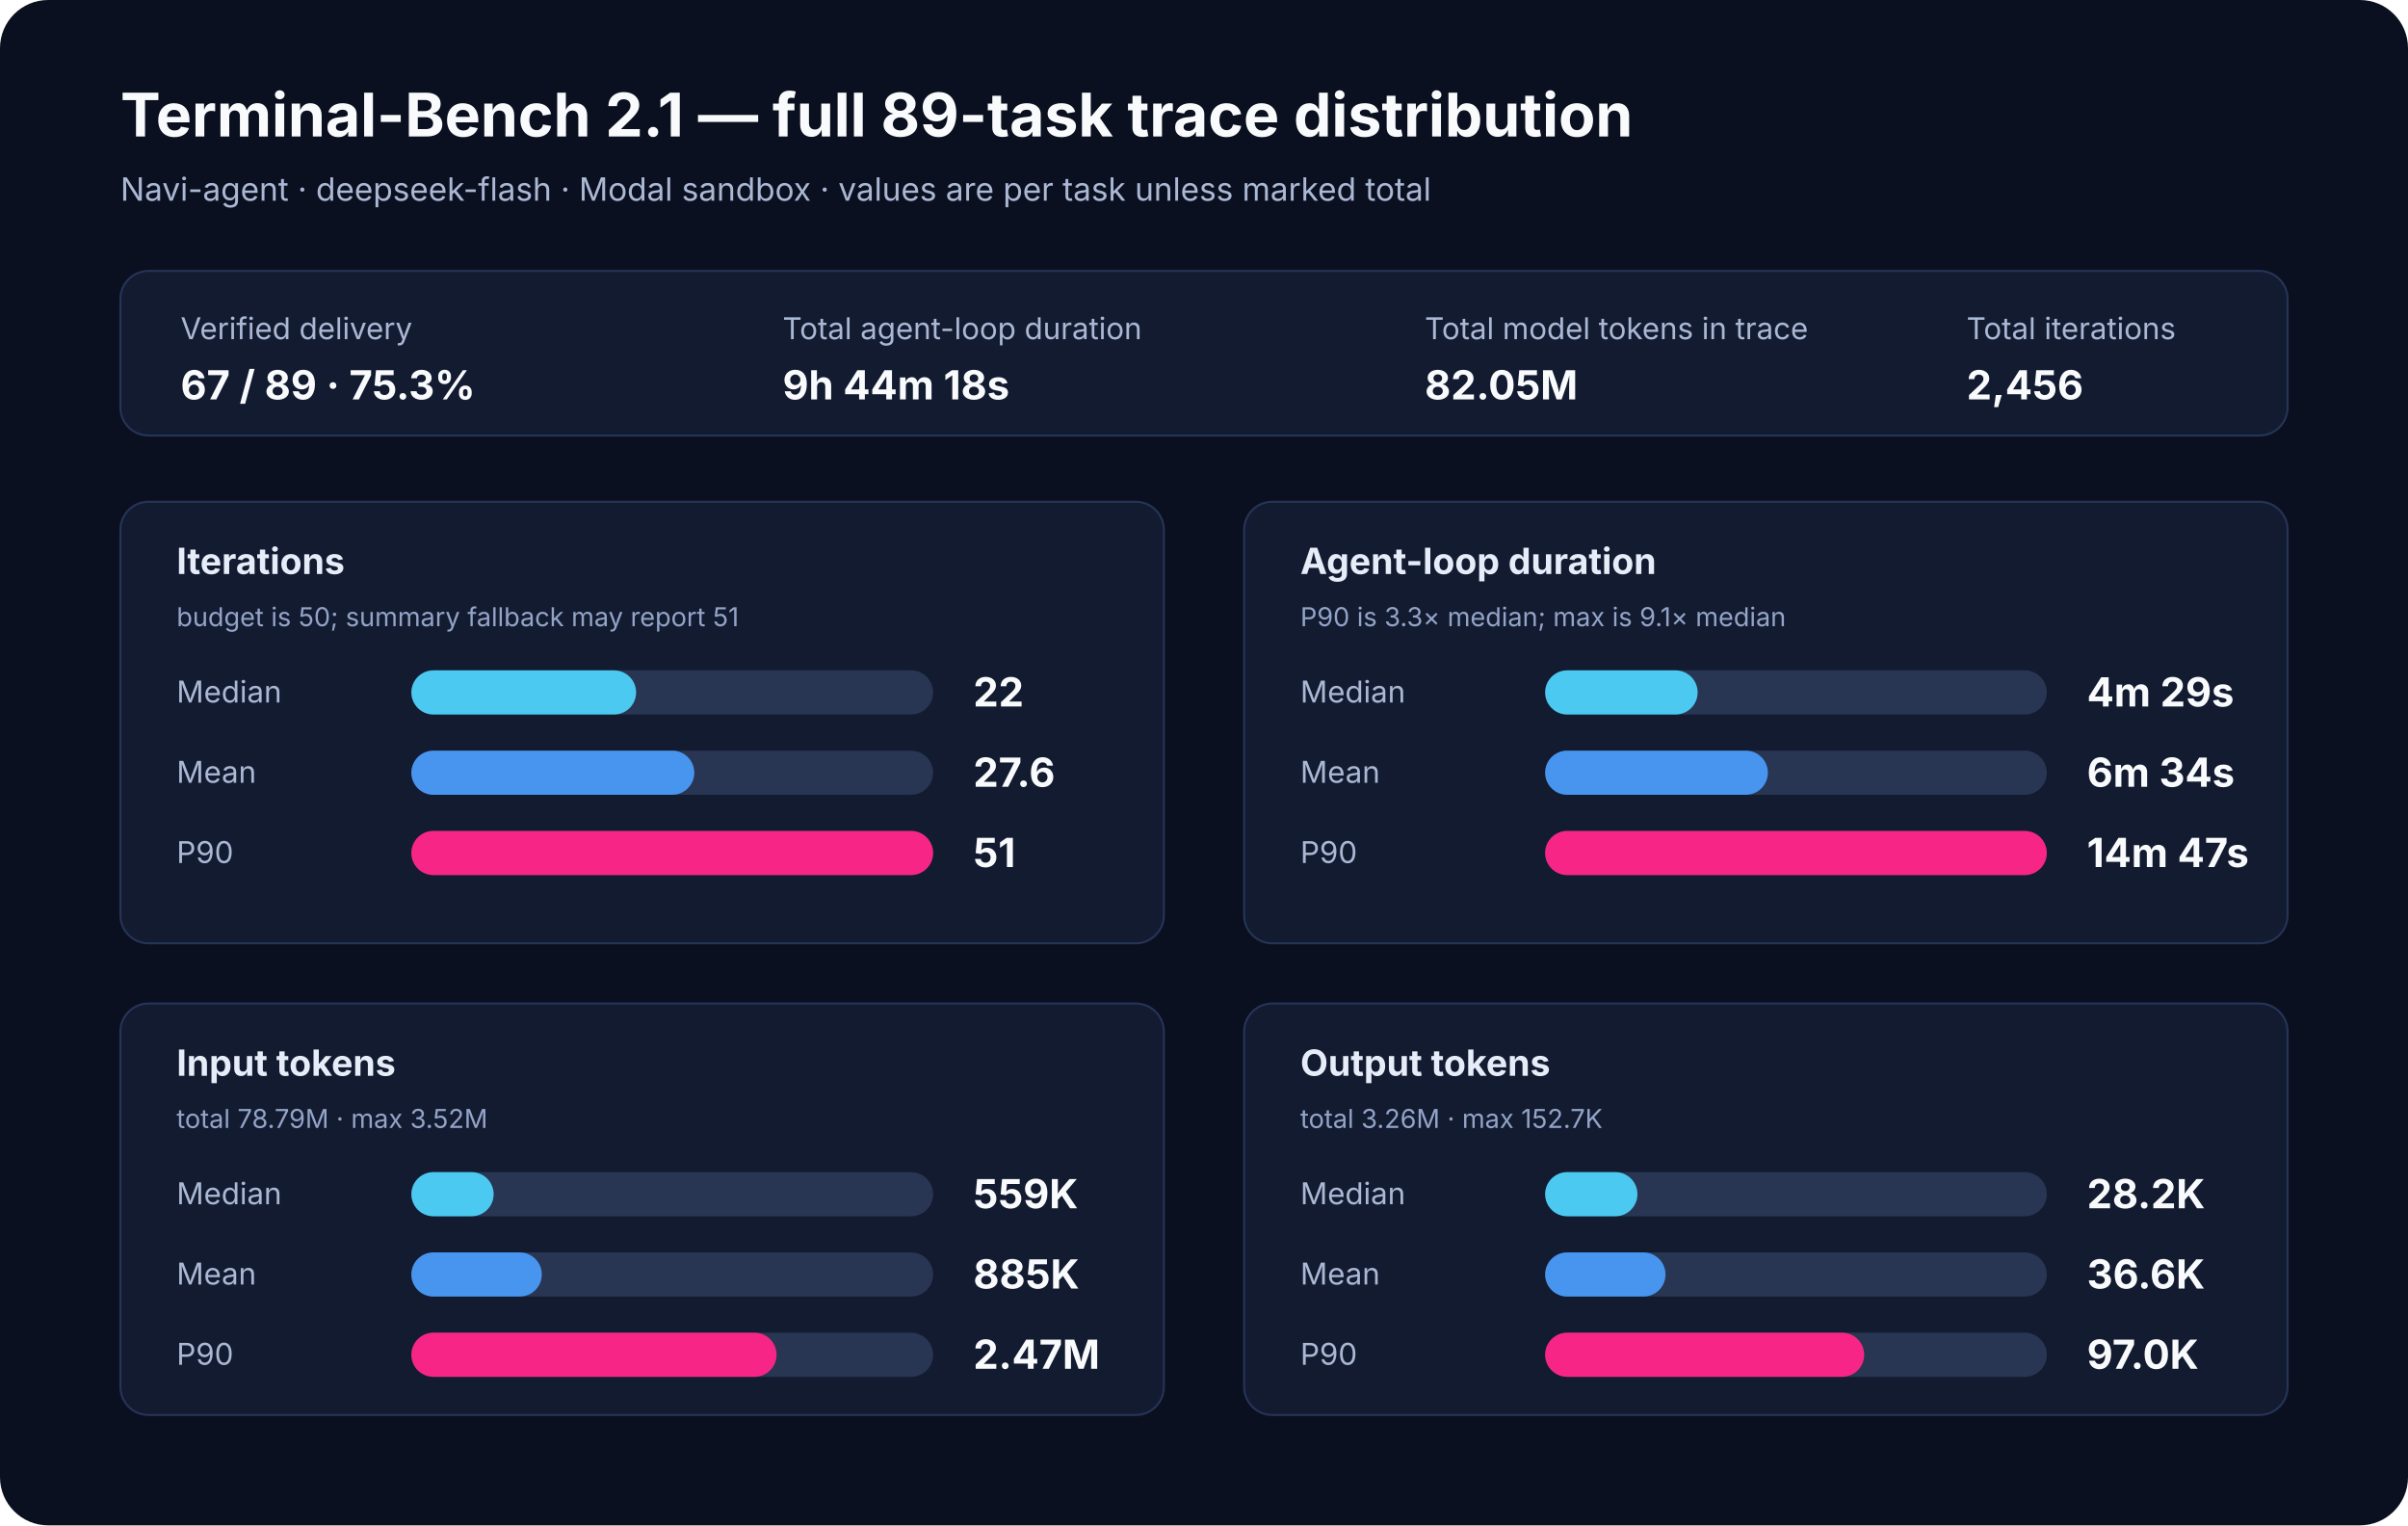
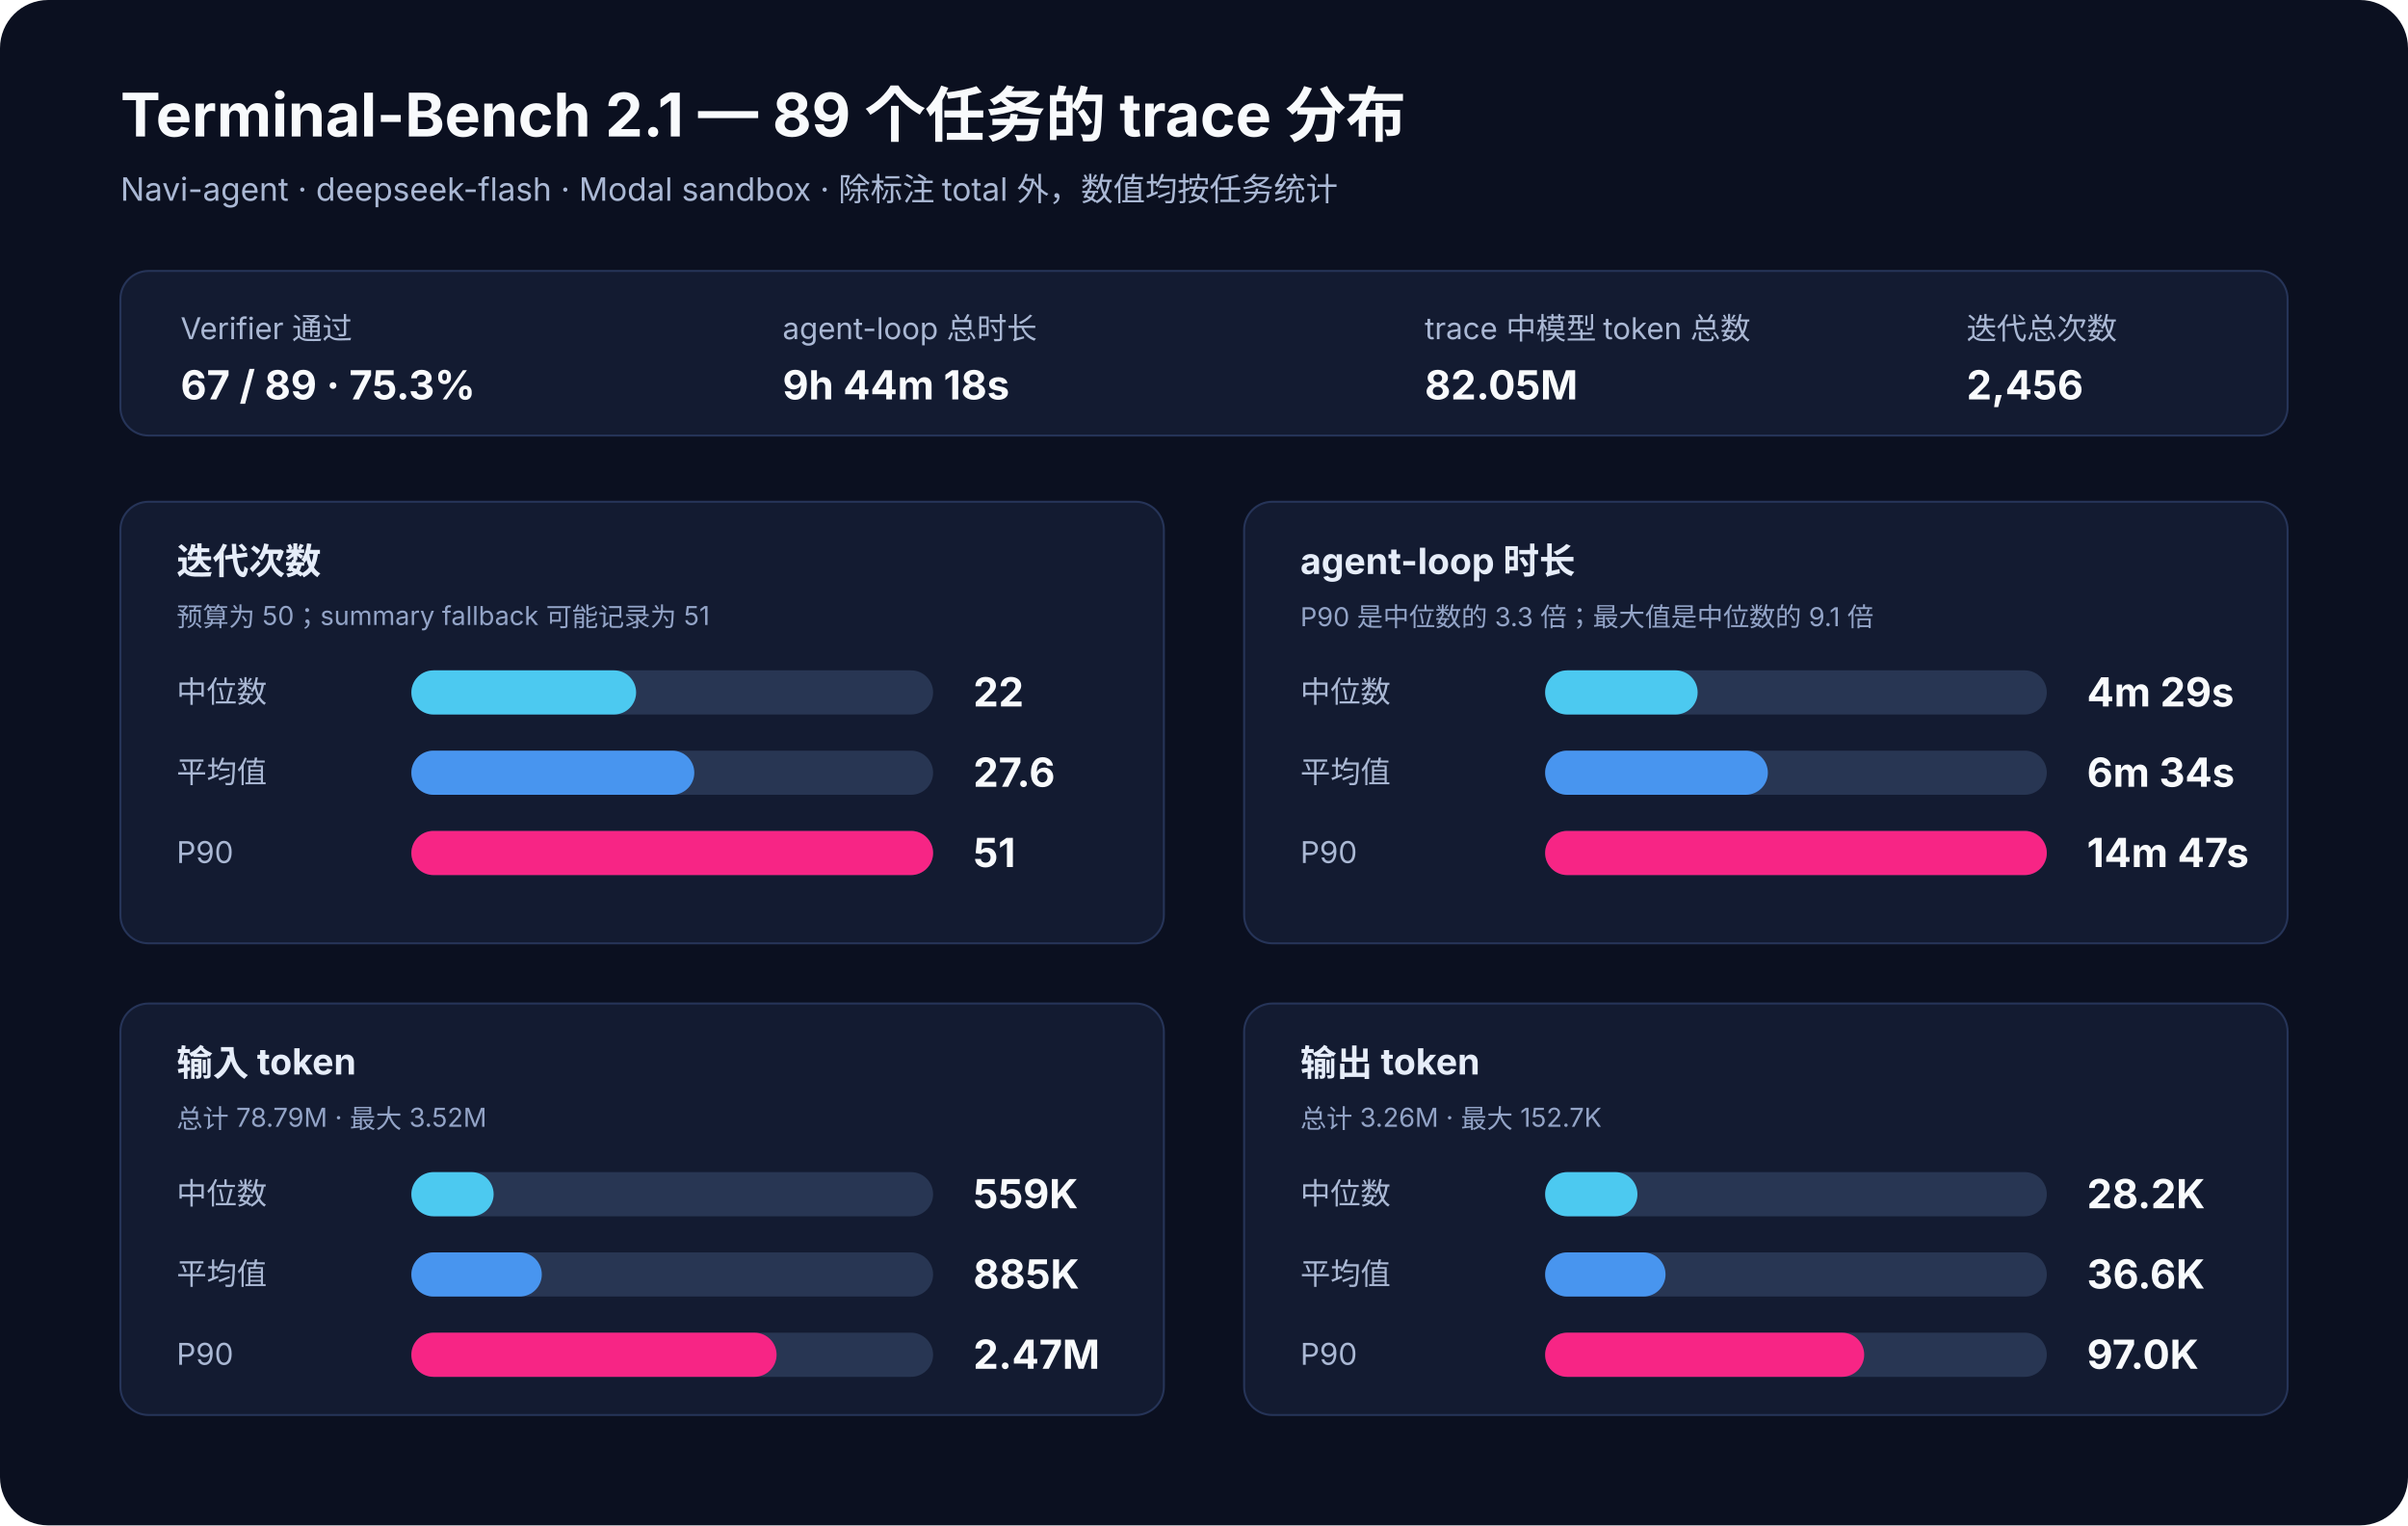
<svg xmlns="http://www.w3.org/2000/svg" width="1200" height="760" viewBox="0 0 1200 760" role="img" aria-labelledby="title desc">
  <style>
    .bg{fill:#0b1020}.panel{fill:#131b31;stroke:#263458;stroke-width:1}.title{fill:#f8fafc;font:700 30px system-ui,-apple-system,sans-serif}.sub{fill:#aab8d4;font:400 16px system-ui,-apple-system,sans-serif}.h{fill:#e6edf9;font:700 18px system-ui,-apple-system,sans-serif}.label{fill:#aab8d4;font:400 15px system-ui,-apple-system,sans-serif}.value{fill:#f8fafc;font:700 20px system-ui,-apple-system,sans-serif}.small{fill:#93a4c7;font:400 13px system-ui,-apple-system,sans-serif}.track{fill:#283653}.med{fill:#4cc9f0}.mean{fill:#4895ef}.p90{fill:#f72585}.max{fill:#fca311}
  </style>
  <rect class="bg" width="1200" height="760" rx="24" />
-   <text class="title" x="60" y="68">Terminal-Bench 2.1 — full 89-task trace distribution</text>
-   <text class="sub" x="60" y="100">Navi-agent · deepseek-flash · Modal sandbox · values are per task unless marked total</text>
+   <text class="title" x="60" y="68">Terminal-Bench 2.1 — 89 个任务的 trace 分布</text>
+   <text class="sub" x="60" y="100">Navi-agent · deepseek-flash · Modal sandbox · 除标注 total 外，数值均按任务统计</text>
  <rect class="panel" x="60" y="135" width="1080" height="82" rx="14" />
-   <text class="label" x="90" y="169">Verified delivery</text>
+   <text class="label" x="90" y="169">Verifier 通过</text>
  <text class="value" x="90" y="199">67 / 89 · 75.3%</text>
-   <text class="label" x="390" y="169">Total agent-loop duration</text>
+   <text class="label" x="390" y="169">agent-loop 总时长</text>
  <text class="value" x="390" y="199">9h 44m 18s</text>
-   <text class="label" x="710" y="169">Total model tokens in trace</text>
+   <text class="label" x="710" y="169">trace 中模型 token 总数</text>
  <text class="value" x="710" y="199">82.05M</text>
-   <text class="label" x="980" y="169">Total iterations</text>
+   <text class="label" x="980" y="169">迭代总次数</text>
  <text class="value" x="980" y="199">2,456</text>
  <rect class="panel" x="60" y="250" width="520" height="220" rx="14" />
-   <text class="h" x="88" y="286">Iterations</text>
-   <text class="small" x="88" y="312">budget is 50; summary fallback may report 51</text>
-   <text class="label" x="88" y="350">Median</text>
+   <text class="h" x="88" y="286">迭代次数</text>
+   <text class="small" x="88" y="312">预算为 50；summary fallback 可能记录为 51</text>
+   <text class="label" x="88" y="350">中位数</text>
  <rect class="track" x="205" y="334" width="260" height="22" rx="11" />
  <rect class="med" x="205" y="334" width="112" height="22" rx="11" />
  <text class="value" x="485" y="352">22</text>
-   <text class="label" x="88" y="390">Mean</text>
+   <text class="label" x="88" y="390">平均值</text>
  <rect class="track" x="205" y="374" width="260" height="22" rx="11" />
  <rect class="mean" x="205" y="374" width="141" height="22" rx="11" />
  <text class="value" x="485" y="392">27.6</text>
  <text class="label" x="88" y="430">P90</text>
  <rect class="track" x="205" y="414" width="260" height="22" rx="11" />
  <rect class="p90" x="205" y="414" width="260" height="22" rx="11" />
  <text class="value" x="485" y="432">51</text>
  <rect class="panel" x="620" y="250" width="520" height="220" rx="14" />
-   <text class="h" x="648" y="286">Agent-loop duration</text>
-   <text class="small" x="648" y="312">P90 is 3.3× median; max is 9.1× median</text>
-   <text class="label" x="648" y="350">Median</text>
+   <text class="h" x="648" y="286">agent-loop 时长</text>
+   <text class="small" x="648" y="312">P90 是中位数的 3.3 倍；最大值是中位数的 9.1 倍</text>
+   <text class="label" x="648" y="350">中位数</text>
  <rect class="track" x="770" y="334" width="250" height="22" rx="11" />
  <rect class="med" x="770" y="334" width="76" height="22" rx="11" />
  <text class="value" x="1040" y="352">4m 29s</text>
-   <text class="label" x="648" y="390">Mean</text>
+   <text class="label" x="648" y="390">平均值</text>
  <rect class="track" x="770" y="374" width="250" height="22" rx="11" />
  <rect class="mean" x="770" y="374" width="111" height="22" rx="11" />
  <text class="value" x="1040" y="392">6m 34s</text>
  <text class="label" x="648" y="430">P90</text>
  <rect class="track" x="770" y="414" width="250" height="22" rx="11" />
  <rect class="p90" x="770" y="414" width="250" height="22" rx="11" />
  <text class="value" x="1040" y="432">14m 47s</text>
  <rect class="panel" x="60" y="500" width="520" height="205" rx="14" />
-   <text class="h" x="88" y="536">Input tokens</text>
-   <text class="small" x="88" y="562">total 78.79M · max 3.52M</text>
-   <text class="label" x="88" y="600">Median</text>
+   <text class="h" x="88" y="536">输入 token</text>
+   <text class="small" x="88" y="562">总计 78.79M · 最大 3.52M</text>
+   <text class="label" x="88" y="600">中位数</text>
  <rect class="track" x="205" y="584" width="260" height="22" rx="11" />
  <rect class="med" x="205" y="584" width="41" height="22" rx="11" />
  <text class="value" x="485" y="602">559K</text>
-   <text class="label" x="88" y="640">Mean</text>
+   <text class="label" x="88" y="640">平均值</text>
  <rect class="track" x="205" y="624" width="260" height="22" rx="11" />
  <rect class="mean" x="205" y="624" width="65" height="22" rx="11" />
  <text class="value" x="485" y="642">885K</text>
  <text class="label" x="88" y="680">P90</text>
  <rect class="track" x="205" y="664" width="260" height="22" rx="11" />
  <rect class="p90" x="205" y="664" width="182" height="22" rx="11" />
  <text class="value" x="485" y="682">2.47M</text>
  <rect class="panel" x="620" y="500" width="520" height="205" rx="14" />
-   <text class="h" x="648" y="536">Output tokens</text>
-   <text class="small" x="648" y="562">total 3.26M · max 152.7K</text>
-   <text class="label" x="648" y="600">Median</text>
+   <text class="h" x="648" y="536">输出 token</text>
+   <text class="small" x="648" y="562">总计 3.26M · 最大 152.7K</text>
+   <text class="label" x="648" y="600">中位数</text>
  <rect class="track" x="770" y="584" width="250" height="22" rx="11" />
  <rect class="med" x="770" y="584" width="46" height="22" rx="11" />
  <text class="value" x="1040" y="602">28.2K</text>
-   <text class="label" x="648" y="640">Mean</text>
+   <text class="label" x="648" y="640">平均值</text>
  <rect class="track" x="770" y="624" width="250" height="22" rx="11" />
  <rect class="mean" x="770" y="624" width="60" height="22" rx="11" />
  <text class="value" x="1040" y="642">36.6K</text>
  <text class="label" x="648" y="680">P90</text>
  <rect class="track" x="770" y="664" width="250" height="22" rx="11" />
  <rect class="p90" x="770" y="664" width="159" height="22" rx="11" />
  <text class="value" x="1040" y="682">97.0K</text>
</svg>
